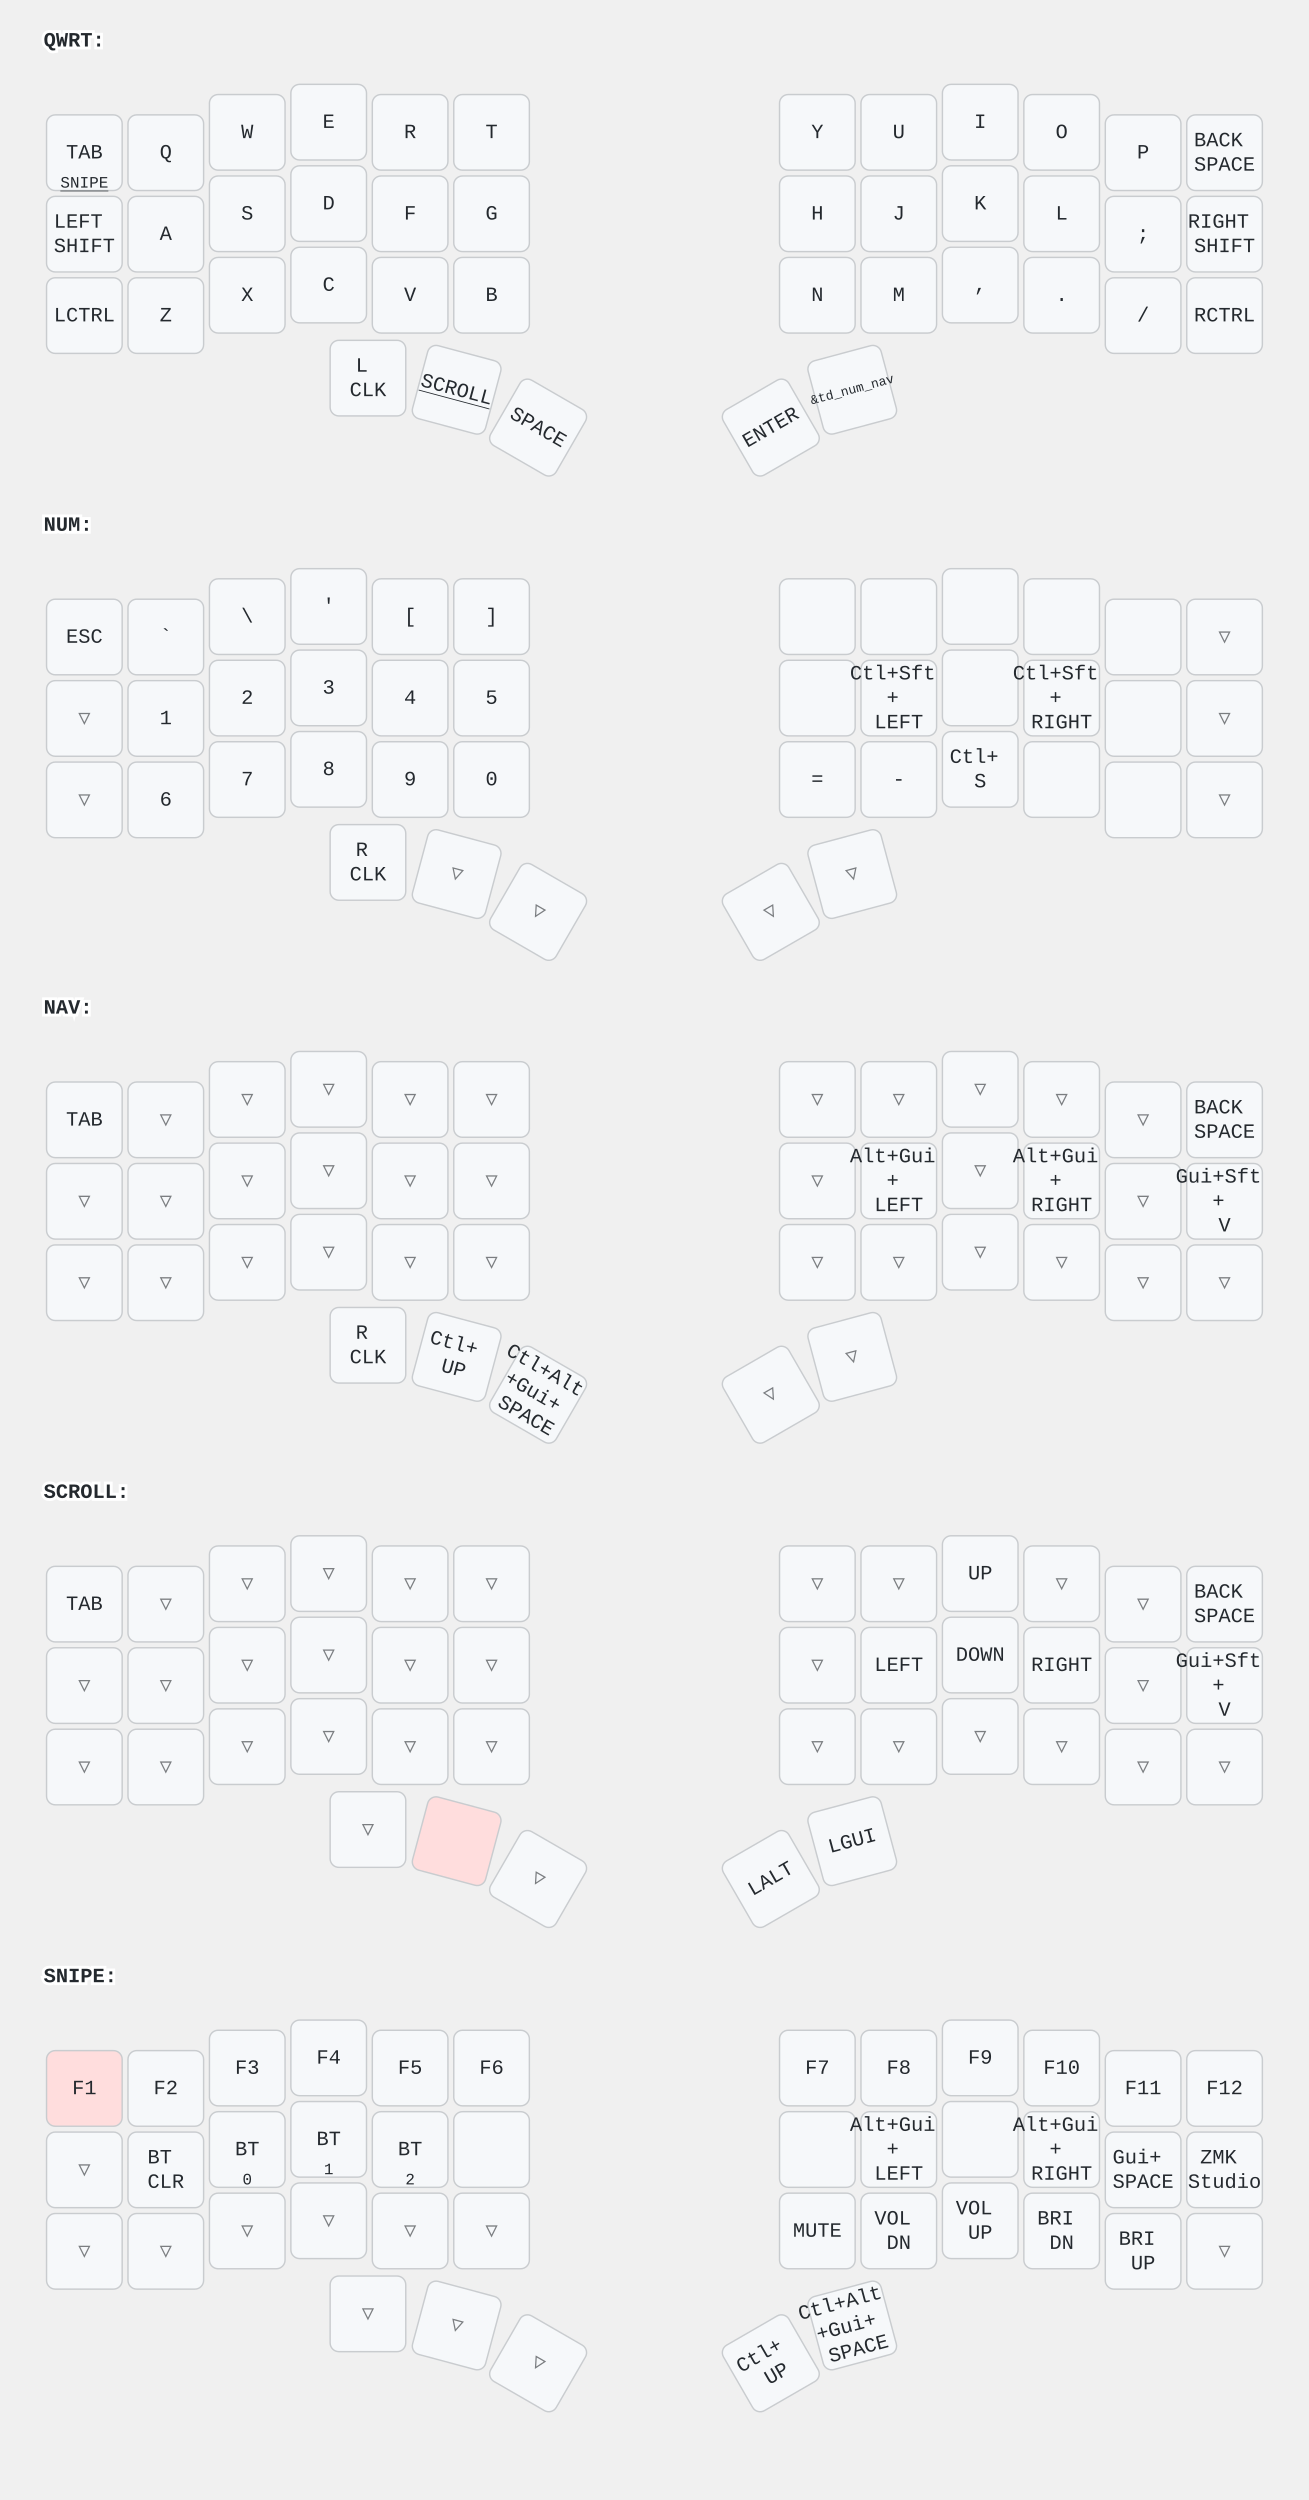
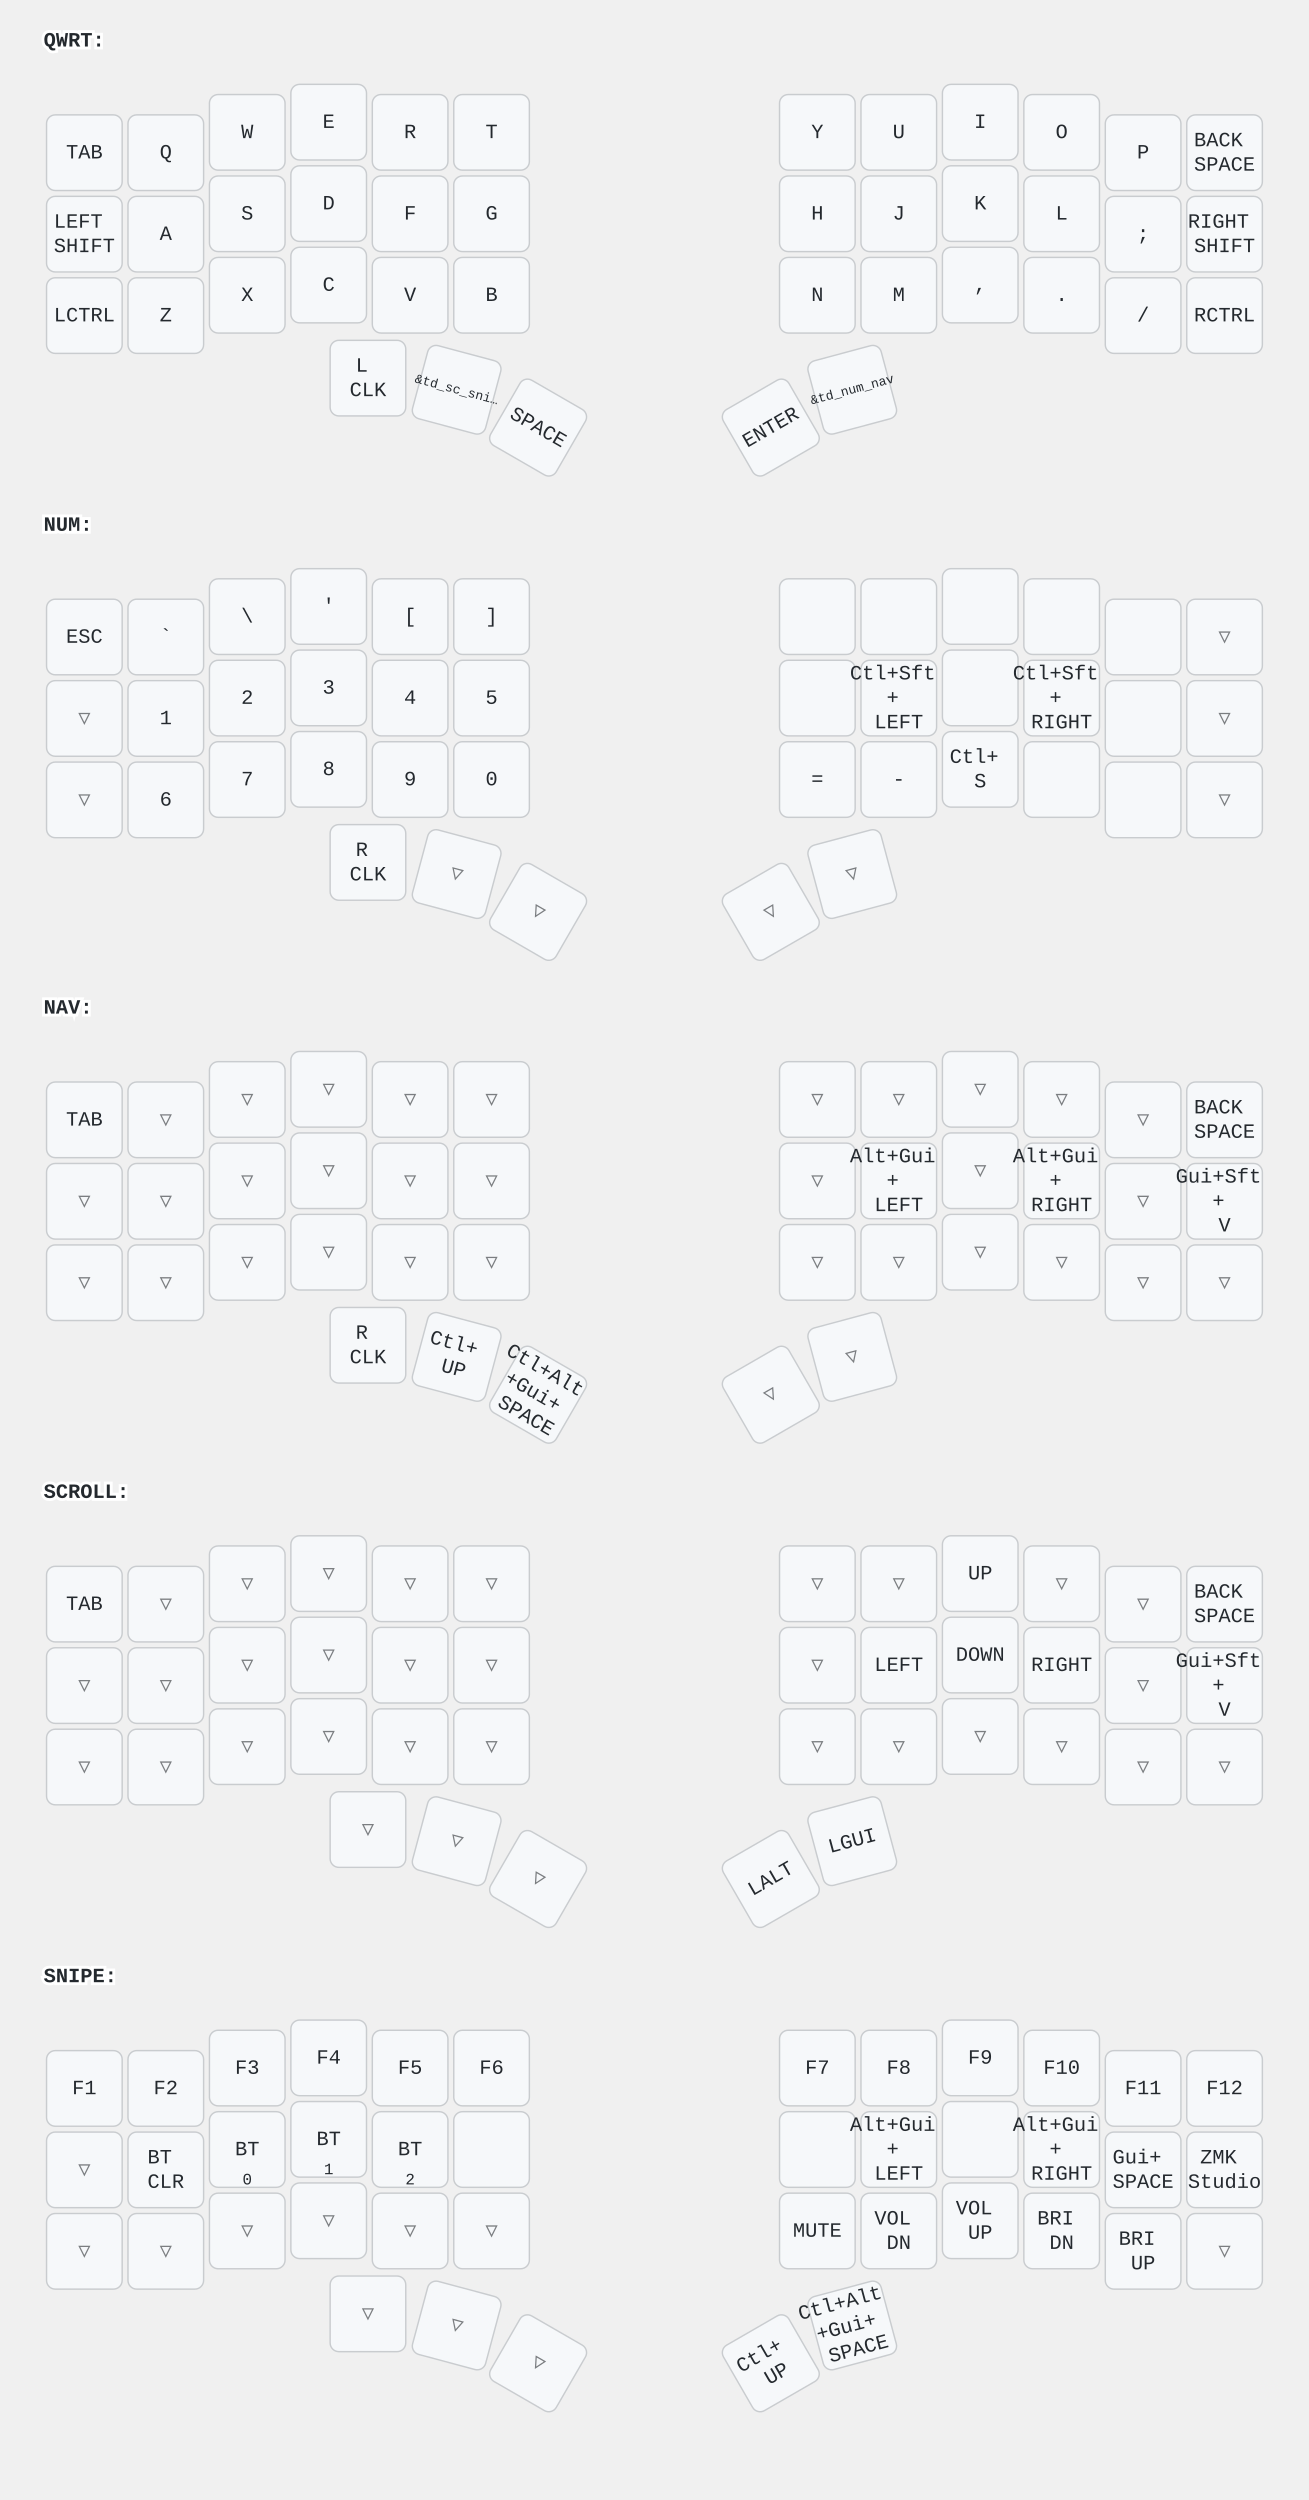
<svg xmlns="http://www.w3.org/2000/svg" width="900" height="1719" viewBox="0 0 900 1719" class="keymap">
  <style>/* inherit to force styles through use tags */
svg path {
    fill: inherit;
}

/* font and background color specifications */
svg.keymap {
    font-family: SFMono-Regular,Consolas,Liberation Mono,Menlo,monospace;
    font-size: 14px;
    font-kerning: normal;
    text-rendering: optimizeLegibility;
    fill: #24292e;
}

/* default key styling */
rect.key {
    fill: #f6f8fa;
}

rect.key, rect.combo {
    stroke: #c9cccf;
    stroke-width: 1;
}

/* default key side styling, only used is draw_key_sides is set */
rect.side {
    filter: brightness(90%);
}

/* color accent for combo boxes */
rect.combo, rect.combo-separate {
    fill: #cdf;
}

/* color accent for held keys */
rect.held, rect.combo.held {
    fill: #fdd;
}

/* color accent for ghost (optional) keys */
rect.ghost, rect.combo.ghost {
    stroke-dasharray: 4, 4;
    stroke-width: 2;
}

text {
    text-anchor: middle;
    dominant-baseline: middle;
}

/* styling for layer labels */
text.label {
    font-weight: bold;
    text-anchor: start;
    stroke: white;
    stroke-width: 4;
    paint-order: stroke;
}

/* styling for optional footer */
text.footer {
    text-anchor: end;
    dominant-baseline: auto;
    stroke: white;
    stroke-width: 4;
    paint-order: stroke;
}

/* styling for combo tap, and key non-tap label text */
text.combo, text.hold, text.shifted, text.left, text.right, text.tl, text.tr, text.bl, text.br {
    font-size: 11px;
}

text.hold, text.bl, text.br {
    text-anchor: middle;
    dominant-baseline: auto;
}

text.shifted, text.tl, text.tr {
    text-anchor: middle;
    dominant-baseline: hanging;
}

text.left, text.tl, text.bl {
    text-anchor: start;
}

text.right, text.tr, text.br {
    text-anchor: end;
}

text.layer-activator {
    text-decoration: underline;
}

/* styling for hold/shifted label text in combo box */
text.combo.hold, text.combo.shifted, text.combo.left, text.combo.right {
    font-size: 8px;
}

/* lighter symbol for transparent keys */
text.trans {
    fill: #7b7e81;
}

/* styling for combo dendrons */
path.combo {
    stroke-width: 1;
    stroke: gray;
    fill: none;
}

/* Start Tabler Icons Cleanup */
/* cannot use height/width with glyphs */
.icon-tabler &gt; path {
    fill: inherit;
    stroke: inherit;
    stroke-width: 2;
}
/* hide tabler's default box */
.icon-tabler &gt; path[stroke="none"][fill="none"] {
    visibility: hidden;
}
/* End Tabler Icons Cleanup */

@media (prefers-color-scheme: dark) {
svg.keymap { fill: #d1d6db; }
rect.key { fill: #3f4750; }
rect.key, rect.combo { stroke: #60666c; }
rect.combo, rect.combo-separate { fill: #1f3d7a; }
rect.held, rect.combo.held { fill: #854747; }
text.label, text.footer { stroke: black; }
text.trans { fill: #7e8184; }
path.combo { stroke: #7f7f7f; }

}</style>
  <g transform="translate(30, 0)" class="layer-QWRT">
    <text x="0" y="28" class="label" id="QWRT">QWRT:</text>
    <g transform="translate(0, 56)">
      <g transform="translate(28, 49)" class="key keypos-0">
        <rect rx="6" ry="6" x="-26" y="-26" width="52" height="52" class="key" />
        <text x="0" y="0" class="key tap">TAB</text>
-         <a href="#SNIPE">
-           <text x="0" y="24" class="key hold layer-activator">SNIPE</text>
-         </a>
      </g>
      <g transform="translate(84, 49)" class="key keypos-1">
        <rect rx="6" ry="6" x="-26" y="-26" width="52" height="52" class="key" />
        <text x="0" y="0" class="key tap">Q</text>
      </g>
      <g transform="translate(140, 35)" class="key keypos-2">
        <rect rx="6" ry="6" x="-26" y="-26" width="52" height="52" class="key" />
        <text x="0" y="0" class="key tap">W</text>
      </g>
      <g transform="translate(196, 28)" class="key keypos-3">
        <rect rx="6" ry="6" x="-26" y="-26" width="52" height="52" class="key" />
        <text x="0" y="0" class="key tap">E</text>
      </g>
      <g transform="translate(252, 35)" class="key keypos-4">
        <rect rx="6" ry="6" x="-26" y="-26" width="52" height="52" class="key" />
        <text x="0" y="0" class="key tap">R</text>
      </g>
      <g transform="translate(308, 35)" class="key keypos-5">
        <rect rx="6" ry="6" x="-26" y="-26" width="52" height="52" class="key" />
        <text x="0" y="0" class="key tap">T</text>
      </g>
      <g transform="translate(532, 35)" class="key keypos-6">
        <rect rx="6" ry="6" x="-26" y="-26" width="52" height="52" class="key" />
        <text x="0" y="0" class="key tap">Y</text>
      </g>
      <g transform="translate(588, 35)" class="key keypos-7">
        <rect rx="6" ry="6" x="-26" y="-26" width="52" height="52" class="key" />
        <text x="0" y="0" class="key tap">U</text>
      </g>
      <g transform="translate(644, 28)" class="key keypos-8">
        <rect rx="6" ry="6" x="-26" y="-26" width="52" height="52" class="key" />
        <text x="0" y="0" class="key tap">I</text>
      </g>
      <g transform="translate(700, 35)" class="key keypos-9">
        <rect rx="6" ry="6" x="-26" y="-26" width="52" height="52" class="key" />
        <text x="0" y="0" class="key tap">O</text>
      </g>
      <g transform="translate(756, 49)" class="key keypos-10">
        <rect rx="6" ry="6" x="-26" y="-26" width="52" height="52" class="key" />
        <text x="0" y="0" class="key tap">P</text>
      </g>
      <g transform="translate(812, 49)" class="key keypos-11">
        <rect rx="6" ry="6" x="-26" y="-26" width="52" height="52" class="key" />
        <text x="0" y="0" class="key tap">
          <tspan x="0" dy="-0.6em">BACK</tspan>
          <tspan x="0" dy="1.2em">SPACE</tspan>
        </text>
      </g>
      <g transform="translate(28, 105)" class="key keypos-12">
        <rect rx="6" ry="6" x="-26" y="-26" width="52" height="52" class="key" />
        <text x="0" y="0" class="key tap">
          <tspan x="0" dy="-0.6em">LEFT</tspan>
          <tspan x="0" dy="1.2em">SHIFT</tspan>
        </text>
      </g>
      <g transform="translate(84, 105)" class="key keypos-13">
        <rect rx="6" ry="6" x="-26" y="-26" width="52" height="52" class="key" />
        <text x="0" y="0" class="key tap">A</text>
      </g>
      <g transform="translate(140, 91)" class="key keypos-14">
        <rect rx="6" ry="6" x="-26" y="-26" width="52" height="52" class="key" />
        <text x="0" y="0" class="key tap">S</text>
      </g>
      <g transform="translate(196, 84)" class="key keypos-15">
        <rect rx="6" ry="6" x="-26" y="-26" width="52" height="52" class="key" />
        <text x="0" y="0" class="key tap">D</text>
      </g>
      <g transform="translate(252, 91)" class="key keypos-16">
        <rect rx="6" ry="6" x="-26" y="-26" width="52" height="52" class="key" />
        <text x="0" y="0" class="key tap">F</text>
      </g>
      <g transform="translate(308, 91)" class="key keypos-17">
        <rect rx="6" ry="6" x="-26" y="-26" width="52" height="52" class="key" />
        <text x="0" y="0" class="key tap">G</text>
      </g>
      <g transform="translate(532, 91)" class="key keypos-18">
        <rect rx="6" ry="6" x="-26" y="-26" width="52" height="52" class="key" />
        <text x="0" y="0" class="key tap">H</text>
      </g>
      <g transform="translate(588, 91)" class="key keypos-19">
        <rect rx="6" ry="6" x="-26" y="-26" width="52" height="52" class="key" />
        <text x="0" y="0" class="key tap">J</text>
      </g>
      <g transform="translate(644, 84)" class="key keypos-20">
        <rect rx="6" ry="6" x="-26" y="-26" width="52" height="52" class="key" />
        <text x="0" y="0" class="key tap">K</text>
      </g>
      <g transform="translate(700, 91)" class="key keypos-21">
        <rect rx="6" ry="6" x="-26" y="-26" width="52" height="52" class="key" />
        <text x="0" y="0" class="key tap">L</text>
      </g>
      <g transform="translate(756, 105)" class="key keypos-22">
        <rect rx="6" ry="6" x="-26" y="-26" width="52" height="52" class="key" />
        <text x="0" y="0" class="key tap">;</text>
      </g>
      <g transform="translate(812, 105)" class="key keypos-23">
        <rect rx="6" ry="6" x="-26" y="-26" width="52" height="52" class="key" />
        <text x="0" y="0" class="key tap">
          <tspan x="0" dy="-0.6em">RIGHT</tspan>
          <tspan x="0" dy="1.2em">SHIFT</tspan>
        </text>
      </g>
      <g transform="translate(28, 161)" class="key keypos-24">
        <rect rx="6" ry="6" x="-26" y="-26" width="52" height="52" class="key" />
        <text x="0" y="0" class="key tap">LCTRL</text>
      </g>
      <g transform="translate(84, 161)" class="key keypos-25">
        <rect rx="6" ry="6" x="-26" y="-26" width="52" height="52" class="key" />
        <text x="0" y="0" class="key tap">Z</text>
      </g>
      <g transform="translate(140, 147)" class="key keypos-26">
        <rect rx="6" ry="6" x="-26" y="-26" width="52" height="52" class="key" />
        <text x="0" y="0" class="key tap">X</text>
      </g>
      <g transform="translate(196, 140)" class="key keypos-27">
        <rect rx="6" ry="6" x="-26" y="-26" width="52" height="52" class="key" />
        <text x="0" y="0" class="key tap">C</text>
      </g>
      <g transform="translate(252, 147)" class="key keypos-28">
        <rect rx="6" ry="6" x="-26" y="-26" width="52" height="52" class="key" />
        <text x="0" y="0" class="key tap">V</text>
      </g>
      <g transform="translate(308, 147)" class="key keypos-29">
        <rect rx="6" ry="6" x="-26" y="-26" width="52" height="52" class="key" />
        <text x="0" y="0" class="key tap">B</text>
      </g>
      <g transform="translate(532, 147)" class="key keypos-30">
        <rect rx="6" ry="6" x="-26" y="-26" width="52" height="52" class="key" />
        <text x="0" y="0" class="key tap">N</text>
      </g>
      <g transform="translate(588, 147)" class="key keypos-31">
        <rect rx="6" ry="6" x="-26" y="-26" width="52" height="52" class="key" />
        <text x="0" y="0" class="key tap">M</text>
      </g>
      <g transform="translate(644, 140)" class="key keypos-32">
        <rect rx="6" ry="6" x="-26" y="-26" width="52" height="52" class="key" />
        <text x="0" y="0" class="key tap">,</text>
      </g>
      <g transform="translate(700, 147)" class="key keypos-33">
        <rect rx="6" ry="6" x="-26" y="-26" width="52" height="52" class="key" />
        <text x="0" y="0" class="key tap">.</text>
      </g>
      <g transform="translate(756, 161)" class="key keypos-34">
        <rect rx="6" ry="6" x="-26" y="-26" width="52" height="52" class="key" />
        <text x="0" y="0" class="key tap">/</text>
      </g>
      <g transform="translate(812, 161)" class="key keypos-35">
        <rect rx="6" ry="6" x="-26" y="-26" width="52" height="52" class="key" />
        <text x="0" y="0" class="key tap">RCTRL</text>
      </g>
      <g transform="translate(223, 204)" class="key keypos-36">
        <rect rx="6" ry="6" x="-26" y="-26" width="52" height="52" class="key" />
        <text x="0" y="0" class="key tap">
          <tspan x="0" dy="-0.6em">L</tspan>
          <tspan x="0" dy="1.2em">CLK</tspan>
        </text>
      </g>
      <g transform="translate(284, 212) rotate(15.0)" class="key keypos-37">
        <rect rx="6" ry="6" x="-26" y="-26" width="52" height="52" class="key" />
-         <a href="#SCROLL">
-           <text x="0" y="0" class="key tap layer-activator">SCROLL</text>
-         </a>
+         <text x="0" y="0" class="key tap">
+           <tspan style="font-size: 64%">&amp;td_sc_sni…</tspan>
+         </text>
      </g>
      <g transform="translate(340, 238) rotate(30.0)" class="key keypos-38">
        <rect rx="6" ry="6" x="-26" y="-26" width="52" height="52" class="key" />
        <text x="0" y="0" class="key tap">SPACE</text>
      </g>
      <g transform="translate(500, 238) rotate(-30.0)" class="key keypos-39">
        <rect rx="6" ry="6" x="-26" y="-26" width="52" height="52" class="key" />
        <text x="0" y="0" class="key tap">ENTER</text>
      </g>
      <g transform="translate(556, 212) rotate(-15.0)" class="key keypos-40">
        <rect rx="6" ry="6" x="-26" y="-26" width="52" height="52" class="key" />
        <text x="0" y="0" class="key tap">
          <tspan style="font-size: 64%">&amp;td_num_nav</tspan>
        </text>
      </g>
    </g>
  </g>
  <g transform="translate(30, 333)" class="layer-NUM">
    <text x="0" y="28" class="label" id="NUM">NUM:</text>
    <g transform="translate(0, 56)">
      <g transform="translate(28, 49)" class="key keypos-0">
        <rect rx="6" ry="6" x="-26" y="-26" width="52" height="52" class="key" />
        <text x="0" y="0" class="key tap">ESC</text>
      </g>
      <g transform="translate(84, 49)" class="key keypos-1">
        <rect rx="6" ry="6" x="-26" y="-26" width="52" height="52" class="key" />
        <text x="0" y="0" class="key tap">`</text>
      </g>
      <g transform="translate(140, 35)" class="key keypos-2">
        <rect rx="6" ry="6" x="-26" y="-26" width="52" height="52" class="key" />
        <text x="0" y="0" class="key tap">\</text>
      </g>
      <g transform="translate(196, 28)" class="key keypos-3">
        <rect rx="6" ry="6" x="-26" y="-26" width="52" height="52" class="key" />
        <text x="0" y="0" class="key tap">'</text>
      </g>
      <g transform="translate(252, 35)" class="key keypos-4">
        <rect rx="6" ry="6" x="-26" y="-26" width="52" height="52" class="key" />
        <text x="0" y="0" class="key tap">[</text>
      </g>
      <g transform="translate(308, 35)" class="key keypos-5">
        <rect rx="6" ry="6" x="-26" y="-26" width="52" height="52" class="key" />
        <text x="0" y="0" class="key tap">]</text>
      </g>
      <g transform="translate(532, 35)" class="key keypos-6">
        <rect rx="6" ry="6" x="-26" y="-26" width="52" height="52" class="key" />
      </g>
      <g transform="translate(588, 35)" class="key keypos-7">
        <rect rx="6" ry="6" x="-26" y="-26" width="52" height="52" class="key" />
      </g>
      <g transform="translate(644, 28)" class="key keypos-8">
        <rect rx="6" ry="6" x="-26" y="-26" width="52" height="52" class="key" />
      </g>
      <g transform="translate(700, 35)" class="key keypos-9">
        <rect rx="6" ry="6" x="-26" y="-26" width="52" height="52" class="key" />
      </g>
      <g transform="translate(756, 49)" class="key keypos-10">
        <rect rx="6" ry="6" x="-26" y="-26" width="52" height="52" class="key" />
      </g>
      <g transform="translate(812, 49)" class="key trans keypos-11">
        <rect rx="6" ry="6" x="-26" y="-26" width="52" height="52" class="key trans" />
        <text x="0" y="0" class="key trans tap">▽</text>
      </g>
      <g transform="translate(28, 105)" class="key trans keypos-12">
        <rect rx="6" ry="6" x="-26" y="-26" width="52" height="52" class="key trans" />
        <text x="0" y="0" class="key trans tap">▽</text>
      </g>
      <g transform="translate(84, 105)" class="key keypos-13">
        <rect rx="6" ry="6" x="-26" y="-26" width="52" height="52" class="key" />
        <text x="0" y="0" class="key tap">1</text>
      </g>
      <g transform="translate(140, 91)" class="key keypos-14">
        <rect rx="6" ry="6" x="-26" y="-26" width="52" height="52" class="key" />
        <text x="0" y="0" class="key tap">2</text>
      </g>
      <g transform="translate(196, 84)" class="key keypos-15">
        <rect rx="6" ry="6" x="-26" y="-26" width="52" height="52" class="key" />
        <text x="0" y="0" class="key tap">3</text>
      </g>
      <g transform="translate(252, 91)" class="key keypos-16">
        <rect rx="6" ry="6" x="-26" y="-26" width="52" height="52" class="key" />
        <text x="0" y="0" class="key tap">4</text>
      </g>
      <g transform="translate(308, 91)" class="key keypos-17">
        <rect rx="6" ry="6" x="-26" y="-26" width="52" height="52" class="key" />
        <text x="0" y="0" class="key tap">5</text>
      </g>
      <g transform="translate(532, 91)" class="key keypos-18">
        <rect rx="6" ry="6" x="-26" y="-26" width="52" height="52" class="key" />
      </g>
      <g transform="translate(588, 91)" class="key keypos-19">
        <rect rx="6" ry="6" x="-26" y="-26" width="52" height="52" class="key" />
        <text x="0" y="0" class="key tap">
          <tspan x="0" dy="-1.2em">Ctl+Sft</tspan>
          <tspan x="0" dy="1.2em">+</tspan>
          <tspan x="0" dy="1.2em">LEFT</tspan>
        </text>
      </g>
      <g transform="translate(644, 84)" class="key keypos-20">
        <rect rx="6" ry="6" x="-26" y="-26" width="52" height="52" class="key" />
      </g>
      <g transform="translate(700, 91)" class="key keypos-21">
        <rect rx="6" ry="6" x="-26" y="-26" width="52" height="52" class="key" />
        <text x="0" y="0" class="key tap">
          <tspan x="0" dy="-1.2em">Ctl+Sft</tspan>
          <tspan x="0" dy="1.2em">+</tspan>
          <tspan x="0" dy="1.2em">RIGHT</tspan>
        </text>
      </g>
      <g transform="translate(756, 105)" class="key keypos-22">
        <rect rx="6" ry="6" x="-26" y="-26" width="52" height="52" class="key" />
      </g>
      <g transform="translate(812, 105)" class="key trans keypos-23">
        <rect rx="6" ry="6" x="-26" y="-26" width="52" height="52" class="key trans" />
        <text x="0" y="0" class="key trans tap">▽</text>
      </g>
      <g transform="translate(28, 161)" class="key trans keypos-24">
        <rect rx="6" ry="6" x="-26" y="-26" width="52" height="52" class="key trans" />
        <text x="0" y="0" class="key trans tap">▽</text>
      </g>
      <g transform="translate(84, 161)" class="key keypos-25">
        <rect rx="6" ry="6" x="-26" y="-26" width="52" height="52" class="key" />
        <text x="0" y="0" class="key tap">6</text>
      </g>
      <g transform="translate(140, 147)" class="key keypos-26">
        <rect rx="6" ry="6" x="-26" y="-26" width="52" height="52" class="key" />
        <text x="0" y="0" class="key tap">7</text>
      </g>
      <g transform="translate(196, 140)" class="key keypos-27">
        <rect rx="6" ry="6" x="-26" y="-26" width="52" height="52" class="key" />
        <text x="0" y="0" class="key tap">8</text>
      </g>
      <g transform="translate(252, 147)" class="key keypos-28">
        <rect rx="6" ry="6" x="-26" y="-26" width="52" height="52" class="key" />
        <text x="0" y="0" class="key tap">9</text>
      </g>
      <g transform="translate(308, 147)" class="key keypos-29">
        <rect rx="6" ry="6" x="-26" y="-26" width="52" height="52" class="key" />
        <text x="0" y="0" class="key tap">0</text>
      </g>
      <g transform="translate(532, 147)" class="key keypos-30">
        <rect rx="6" ry="6" x="-26" y="-26" width="52" height="52" class="key" />
        <text x="0" y="0" class="key tap">=</text>
      </g>
      <g transform="translate(588, 147)" class="key keypos-31">
        <rect rx="6" ry="6" x="-26" y="-26" width="52" height="52" class="key" />
        <text x="0" y="0" class="key tap">-</text>
      </g>
      <g transform="translate(644, 140)" class="key keypos-32">
        <rect rx="6" ry="6" x="-26" y="-26" width="52" height="52" class="key" />
        <text x="0" y="0" class="key tap">
          <tspan x="0" dy="-0.6em">Ctl+</tspan>
          <tspan x="0" dy="1.2em">S</tspan>
        </text>
      </g>
      <g transform="translate(700, 147)" class="key keypos-33">
        <rect rx="6" ry="6" x="-26" y="-26" width="52" height="52" class="key" />
      </g>
      <g transform="translate(756, 161)" class="key keypos-34">
        <rect rx="6" ry="6" x="-26" y="-26" width="52" height="52" class="key" />
      </g>
      <g transform="translate(812, 161)" class="key trans keypos-35">
        <rect rx="6" ry="6" x="-26" y="-26" width="52" height="52" class="key trans" />
        <text x="0" y="0" class="key trans tap">▽</text>
      </g>
      <g transform="translate(223, 204)" class="key keypos-36">
        <rect rx="6" ry="6" x="-26" y="-26" width="52" height="52" class="key" />
        <text x="0" y="0" class="key tap">
          <tspan x="0" dy="-0.6em">R</tspan>
          <tspan x="0" dy="1.2em">CLK</tspan>
        </text>
      </g>
      <g transform="translate(284, 212) rotate(15.0)" class="key trans keypos-37">
        <rect rx="6" ry="6" x="-26" y="-26" width="52" height="52" class="key trans" />
        <text x="0" y="0" class="key trans tap">▽</text>
      </g>
      <g transform="translate(340, 238) rotate(30.0)" class="key trans keypos-38">
        <rect rx="6" ry="6" x="-26" y="-26" width="52" height="52" class="key trans" />
        <text x="0" y="0" class="key trans tap">▽</text>
      </g>
      <g transform="translate(500, 238) rotate(-30.0)" class="key trans keypos-39">
        <rect rx="6" ry="6" x="-26" y="-26" width="52" height="52" class="key trans" />
        <text x="0" y="0" class="key trans tap">▽</text>
      </g>
      <g transform="translate(556, 212) rotate(-15.0)" class="key trans keypos-40">
        <rect rx="6" ry="6" x="-26" y="-26" width="52" height="52" class="key trans" />
        <text x="0" y="0" class="key trans tap">▽</text>
      </g>
    </g>
  </g>
  <g transform="translate(30, 665)" class="layer-NAV">
    <text x="0" y="28" class="label" id="NAV">NAV:</text>
    <g transform="translate(0, 56)">
      <g transform="translate(28, 49)" class="key keypos-0">
        <rect rx="6" ry="6" x="-26" y="-26" width="52" height="52" class="key" />
        <text x="0" y="0" class="key tap">TAB</text>
      </g>
      <g transform="translate(84, 49)" class="key trans keypos-1">
        <rect rx="6" ry="6" x="-26" y="-26" width="52" height="52" class="key trans" />
        <text x="0" y="0" class="key trans tap">▽</text>
      </g>
      <g transform="translate(140, 35)" class="key trans keypos-2">
        <rect rx="6" ry="6" x="-26" y="-26" width="52" height="52" class="key trans" />
        <text x="0" y="0" class="key trans tap">▽</text>
      </g>
      <g transform="translate(196, 28)" class="key trans keypos-3">
        <rect rx="6" ry="6" x="-26" y="-26" width="52" height="52" class="key trans" />
        <text x="0" y="0" class="key trans tap">▽</text>
      </g>
      <g transform="translate(252, 35)" class="key trans keypos-4">
        <rect rx="6" ry="6" x="-26" y="-26" width="52" height="52" class="key trans" />
        <text x="0" y="0" class="key trans tap">▽</text>
      </g>
      <g transform="translate(308, 35)" class="key trans keypos-5">
        <rect rx="6" ry="6" x="-26" y="-26" width="52" height="52" class="key trans" />
        <text x="0" y="0" class="key trans tap">▽</text>
      </g>
      <g transform="translate(532, 35)" class="key trans keypos-6">
        <rect rx="6" ry="6" x="-26" y="-26" width="52" height="52" class="key trans" />
        <text x="0" y="0" class="key trans tap">▽</text>
      </g>
      <g transform="translate(588, 35)" class="key trans keypos-7">
        <rect rx="6" ry="6" x="-26" y="-26" width="52" height="52" class="key trans" />
        <text x="0" y="0" class="key trans tap">▽</text>
      </g>
      <g transform="translate(644, 28)" class="key trans keypos-8">
        <rect rx="6" ry="6" x="-26" y="-26" width="52" height="52" class="key trans" />
        <text x="0" y="0" class="key trans tap">▽</text>
      </g>
      <g transform="translate(700, 35)" class="key trans keypos-9">
        <rect rx="6" ry="6" x="-26" y="-26" width="52" height="52" class="key trans" />
        <text x="0" y="0" class="key trans tap">▽</text>
      </g>
      <g transform="translate(756, 49)" class="key trans keypos-10">
        <rect rx="6" ry="6" x="-26" y="-26" width="52" height="52" class="key trans" />
        <text x="0" y="0" class="key trans tap">▽</text>
      </g>
      <g transform="translate(812, 49)" class="key keypos-11">
        <rect rx="6" ry="6" x="-26" y="-26" width="52" height="52" class="key" />
        <text x="0" y="0" class="key tap">
          <tspan x="0" dy="-0.6em">BACK</tspan>
          <tspan x="0" dy="1.2em">SPACE</tspan>
        </text>
      </g>
      <g transform="translate(28, 105)" class="key trans keypos-12">
        <rect rx="6" ry="6" x="-26" y="-26" width="52" height="52" class="key trans" />
        <text x="0" y="0" class="key trans tap">▽</text>
      </g>
      <g transform="translate(84, 105)" class="key trans keypos-13">
        <rect rx="6" ry="6" x="-26" y="-26" width="52" height="52" class="key trans" />
        <text x="0" y="0" class="key trans tap">▽</text>
      </g>
      <g transform="translate(140, 91)" class="key trans keypos-14">
        <rect rx="6" ry="6" x="-26" y="-26" width="52" height="52" class="key trans" />
        <text x="0" y="0" class="key trans tap">▽</text>
      </g>
      <g transform="translate(196, 84)" class="key trans keypos-15">
        <rect rx="6" ry="6" x="-26" y="-26" width="52" height="52" class="key trans" />
        <text x="0" y="0" class="key trans tap">▽</text>
      </g>
      <g transform="translate(252, 91)" class="key trans keypos-16">
        <rect rx="6" ry="6" x="-26" y="-26" width="52" height="52" class="key trans" />
        <text x="0" y="0" class="key trans tap">▽</text>
      </g>
      <g transform="translate(308, 91)" class="key trans keypos-17">
        <rect rx="6" ry="6" x="-26" y="-26" width="52" height="52" class="key trans" />
        <text x="0" y="0" class="key trans tap">▽</text>
      </g>
      <g transform="translate(532, 91)" class="key trans keypos-18">
        <rect rx="6" ry="6" x="-26" y="-26" width="52" height="52" class="key trans" />
        <text x="0" y="0" class="key trans tap">▽</text>
      </g>
      <g transform="translate(588, 91)" class="key keypos-19">
        <rect rx="6" ry="6" x="-26" y="-26" width="52" height="52" class="key" />
        <text x="0" y="0" class="key tap">
          <tspan x="0" dy="-1.2em">Alt+Gui</tspan>
          <tspan x="0" dy="1.2em">+</tspan>
          <tspan x="0" dy="1.2em">LEFT</tspan>
        </text>
      </g>
      <g transform="translate(644, 84)" class="key trans keypos-20">
        <rect rx="6" ry="6" x="-26" y="-26" width="52" height="52" class="key trans" />
        <text x="0" y="0" class="key trans tap">▽</text>
      </g>
      <g transform="translate(700, 91)" class="key keypos-21">
        <rect rx="6" ry="6" x="-26" y="-26" width="52" height="52" class="key" />
        <text x="0" y="0" class="key tap">
          <tspan x="0" dy="-1.2em">Alt+Gui</tspan>
          <tspan x="0" dy="1.2em">+</tspan>
          <tspan x="0" dy="1.2em">RIGHT</tspan>
        </text>
      </g>
      <g transform="translate(756, 105)" class="key trans keypos-22">
        <rect rx="6" ry="6" x="-26" y="-26" width="52" height="52" class="key trans" />
        <text x="0" y="0" class="key trans tap">▽</text>
      </g>
      <g transform="translate(812, 105)" class="key keypos-23">
        <rect rx="6" ry="6" x="-26" y="-26" width="52" height="52" class="key" />
        <text x="0" y="0" class="key tap">
          <tspan x="0" dy="-1.2em">Gui+Sft</tspan>
          <tspan x="0" dy="1.2em">+</tspan>
          <tspan x="0" dy="1.2em">V</tspan>
        </text>
      </g>
      <g transform="translate(28, 161)" class="key trans keypos-24">
        <rect rx="6" ry="6" x="-26" y="-26" width="52" height="52" class="key trans" />
        <text x="0" y="0" class="key trans tap">▽</text>
      </g>
      <g transform="translate(84, 161)" class="key trans keypos-25">
        <rect rx="6" ry="6" x="-26" y="-26" width="52" height="52" class="key trans" />
        <text x="0" y="0" class="key trans tap">▽</text>
      </g>
      <g transform="translate(140, 147)" class="key trans keypos-26">
        <rect rx="6" ry="6" x="-26" y="-26" width="52" height="52" class="key trans" />
        <text x="0" y="0" class="key trans tap">▽</text>
      </g>
      <g transform="translate(196, 140)" class="key trans keypos-27">
        <rect rx="6" ry="6" x="-26" y="-26" width="52" height="52" class="key trans" />
        <text x="0" y="0" class="key trans tap">▽</text>
      </g>
      <g transform="translate(252, 147)" class="key trans keypos-28">
        <rect rx="6" ry="6" x="-26" y="-26" width="52" height="52" class="key trans" />
        <text x="0" y="0" class="key trans tap">▽</text>
      </g>
      <g transform="translate(308, 147)" class="key trans keypos-29">
        <rect rx="6" ry="6" x="-26" y="-26" width="52" height="52" class="key trans" />
        <text x="0" y="0" class="key trans tap">▽</text>
      </g>
      <g transform="translate(532, 147)" class="key trans keypos-30">
        <rect rx="6" ry="6" x="-26" y="-26" width="52" height="52" class="key trans" />
        <text x="0" y="0" class="key trans tap">▽</text>
      </g>
      <g transform="translate(588, 147)" class="key trans keypos-31">
        <rect rx="6" ry="6" x="-26" y="-26" width="52" height="52" class="key trans" />
        <text x="0" y="0" class="key trans tap">▽</text>
      </g>
      <g transform="translate(644, 140)" class="key trans keypos-32">
        <rect rx="6" ry="6" x="-26" y="-26" width="52" height="52" class="key trans" />
        <text x="0" y="0" class="key trans tap">▽</text>
      </g>
      <g transform="translate(700, 147)" class="key trans keypos-33">
        <rect rx="6" ry="6" x="-26" y="-26" width="52" height="52" class="key trans" />
        <text x="0" y="0" class="key trans tap">▽</text>
      </g>
      <g transform="translate(756, 161)" class="key trans keypos-34">
        <rect rx="6" ry="6" x="-26" y="-26" width="52" height="52" class="key trans" />
        <text x="0" y="0" class="key trans tap">▽</text>
      </g>
      <g transform="translate(812, 161)" class="key trans keypos-35">
        <rect rx="6" ry="6" x="-26" y="-26" width="52" height="52" class="key trans" />
        <text x="0" y="0" class="key trans tap">▽</text>
      </g>
      <g transform="translate(223, 204)" class="key keypos-36">
        <rect rx="6" ry="6" x="-26" y="-26" width="52" height="52" class="key" />
        <text x="0" y="0" class="key tap">
          <tspan x="0" dy="-0.6em">R</tspan>
          <tspan x="0" dy="1.2em">CLK</tspan>
        </text>
      </g>
      <g transform="translate(284, 212) rotate(15.0)" class="key keypos-37">
        <rect rx="6" ry="6" x="-26" y="-26" width="52" height="52" class="key" />
        <text x="0" y="0" class="key tap">
          <tspan x="0" dy="-0.6em">Ctl+</tspan>
          <tspan x="0" dy="1.2em">UP</tspan>
        </text>
      </g>
      <g transform="translate(340, 238) rotate(30.0)" class="key keypos-38">
        <rect rx="6" ry="6" x="-26" y="-26" width="52" height="52" class="key" />
        <text x="0" y="0" class="key tap">
          <tspan x="0" dy="-1.2em">Ctl+Alt</tspan>
          <tspan x="0" dy="1.2em">+Gui+</tspan>
          <tspan x="0" dy="1.2em">SPACE</tspan>
        </text>
      </g>
      <g transform="translate(500, 238) rotate(-30.0)" class="key trans keypos-39">
        <rect rx="6" ry="6" x="-26" y="-26" width="52" height="52" class="key trans" />
        <text x="0" y="0" class="key trans tap">▽</text>
      </g>
      <g transform="translate(556, 212) rotate(-15.0)" class="key trans keypos-40">
        <rect rx="6" ry="6" x="-26" y="-26" width="52" height="52" class="key trans" />
        <text x="0" y="0" class="key trans tap">▽</text>
      </g>
    </g>
  </g>
  <g transform="translate(30, 998)" class="layer-SCROLL">
    <text x="0" y="28" class="label" id="SCROLL">SCROLL:</text>
    <g transform="translate(0, 56)">
      <g transform="translate(28, 49)" class="key keypos-0">
        <rect rx="6" ry="6" x="-26" y="-26" width="52" height="52" class="key" />
        <text x="0" y="0" class="key tap">TAB</text>
      </g>
      <g transform="translate(84, 49)" class="key trans keypos-1">
        <rect rx="6" ry="6" x="-26" y="-26" width="52" height="52" class="key trans" />
        <text x="0" y="0" class="key trans tap">▽</text>
      </g>
      <g transform="translate(140, 35)" class="key trans keypos-2">
        <rect rx="6" ry="6" x="-26" y="-26" width="52" height="52" class="key trans" />
        <text x="0" y="0" class="key trans tap">▽</text>
      </g>
      <g transform="translate(196, 28)" class="key trans keypos-3">
        <rect rx="6" ry="6" x="-26" y="-26" width="52" height="52" class="key trans" />
        <text x="0" y="0" class="key trans tap">▽</text>
      </g>
      <g transform="translate(252, 35)" class="key trans keypos-4">
        <rect rx="6" ry="6" x="-26" y="-26" width="52" height="52" class="key trans" />
        <text x="0" y="0" class="key trans tap">▽</text>
      </g>
      <g transform="translate(308, 35)" class="key trans keypos-5">
        <rect rx="6" ry="6" x="-26" y="-26" width="52" height="52" class="key trans" />
        <text x="0" y="0" class="key trans tap">▽</text>
      </g>
      <g transform="translate(532, 35)" class="key trans keypos-6">
        <rect rx="6" ry="6" x="-26" y="-26" width="52" height="52" class="key trans" />
        <text x="0" y="0" class="key trans tap">▽</text>
      </g>
      <g transform="translate(588, 35)" class="key trans keypos-7">
        <rect rx="6" ry="6" x="-26" y="-26" width="52" height="52" class="key trans" />
        <text x="0" y="0" class="key trans tap">▽</text>
      </g>
      <g transform="translate(644, 28)" class="key keypos-8">
        <rect rx="6" ry="6" x="-26" y="-26" width="52" height="52" class="key" />
        <text x="0" y="0" class="key tap">UP</text>
      </g>
      <g transform="translate(700, 35)" class="key trans keypos-9">
        <rect rx="6" ry="6" x="-26" y="-26" width="52" height="52" class="key trans" />
        <text x="0" y="0" class="key trans tap">▽</text>
      </g>
      <g transform="translate(756, 49)" class="key trans keypos-10">
        <rect rx="6" ry="6" x="-26" y="-26" width="52" height="52" class="key trans" />
        <text x="0" y="0" class="key trans tap">▽</text>
      </g>
      <g transform="translate(812, 49)" class="key keypos-11">
        <rect rx="6" ry="6" x="-26" y="-26" width="52" height="52" class="key" />
        <text x="0" y="0" class="key tap">
          <tspan x="0" dy="-0.6em">BACK</tspan>
          <tspan x="0" dy="1.2em">SPACE</tspan>
        </text>
      </g>
      <g transform="translate(28, 105)" class="key trans keypos-12">
        <rect rx="6" ry="6" x="-26" y="-26" width="52" height="52" class="key trans" />
        <text x="0" y="0" class="key trans tap">▽</text>
      </g>
      <g transform="translate(84, 105)" class="key trans keypos-13">
        <rect rx="6" ry="6" x="-26" y="-26" width="52" height="52" class="key trans" />
        <text x="0" y="0" class="key trans tap">▽</text>
      </g>
      <g transform="translate(140, 91)" class="key trans keypos-14">
        <rect rx="6" ry="6" x="-26" y="-26" width="52" height="52" class="key trans" />
        <text x="0" y="0" class="key trans tap">▽</text>
      </g>
      <g transform="translate(196, 84)" class="key trans keypos-15">
        <rect rx="6" ry="6" x="-26" y="-26" width="52" height="52" class="key trans" />
        <text x="0" y="0" class="key trans tap">▽</text>
      </g>
      <g transform="translate(252, 91)" class="key trans keypos-16">
        <rect rx="6" ry="6" x="-26" y="-26" width="52" height="52" class="key trans" />
        <text x="0" y="0" class="key trans tap">▽</text>
      </g>
      <g transform="translate(308, 91)" class="key trans keypos-17">
        <rect rx="6" ry="6" x="-26" y="-26" width="52" height="52" class="key trans" />
        <text x="0" y="0" class="key trans tap">▽</text>
      </g>
      <g transform="translate(532, 91)" class="key trans keypos-18">
        <rect rx="6" ry="6" x="-26" y="-26" width="52" height="52" class="key trans" />
        <text x="0" y="0" class="key trans tap">▽</text>
      </g>
      <g transform="translate(588, 91)" class="key keypos-19">
        <rect rx="6" ry="6" x="-26" y="-26" width="52" height="52" class="key" />
        <text x="0" y="0" class="key tap">LEFT</text>
      </g>
      <g transform="translate(644, 84)" class="key keypos-20">
        <rect rx="6" ry="6" x="-26" y="-26" width="52" height="52" class="key" />
        <text x="0" y="0" class="key tap">DOWN</text>
      </g>
      <g transform="translate(700, 91)" class="key keypos-21">
        <rect rx="6" ry="6" x="-26" y="-26" width="52" height="52" class="key" />
        <text x="0" y="0" class="key tap">RIGHT</text>
      </g>
      <g transform="translate(756, 105)" class="key trans keypos-22">
        <rect rx="6" ry="6" x="-26" y="-26" width="52" height="52" class="key trans" />
        <text x="0" y="0" class="key trans tap">▽</text>
      </g>
      <g transform="translate(812, 105)" class="key keypos-23">
        <rect rx="6" ry="6" x="-26" y="-26" width="52" height="52" class="key" />
        <text x="0" y="0" class="key tap">
          <tspan x="0" dy="-1.2em">Gui+Sft</tspan>
          <tspan x="0" dy="1.2em">+</tspan>
          <tspan x="0" dy="1.2em">V</tspan>
        </text>
      </g>
      <g transform="translate(28, 161)" class="key trans keypos-24">
        <rect rx="6" ry="6" x="-26" y="-26" width="52" height="52" class="key trans" />
        <text x="0" y="0" class="key trans tap">▽</text>
      </g>
      <g transform="translate(84, 161)" class="key trans keypos-25">
        <rect rx="6" ry="6" x="-26" y="-26" width="52" height="52" class="key trans" />
        <text x="0" y="0" class="key trans tap">▽</text>
      </g>
      <g transform="translate(140, 147)" class="key trans keypos-26">
        <rect rx="6" ry="6" x="-26" y="-26" width="52" height="52" class="key trans" />
        <text x="0" y="0" class="key trans tap">▽</text>
      </g>
      <g transform="translate(196, 140)" class="key trans keypos-27">
        <rect rx="6" ry="6" x="-26" y="-26" width="52" height="52" class="key trans" />
        <text x="0" y="0" class="key trans tap">▽</text>
      </g>
      <g transform="translate(252, 147)" class="key trans keypos-28">
        <rect rx="6" ry="6" x="-26" y="-26" width="52" height="52" class="key trans" />
        <text x="0" y="0" class="key trans tap">▽</text>
      </g>
      <g transform="translate(308, 147)" class="key trans keypos-29">
        <rect rx="6" ry="6" x="-26" y="-26" width="52" height="52" class="key trans" />
        <text x="0" y="0" class="key trans tap">▽</text>
      </g>
      <g transform="translate(532, 147)" class="key trans keypos-30">
        <rect rx="6" ry="6" x="-26" y="-26" width="52" height="52" class="key trans" />
        <text x="0" y="0" class="key trans tap">▽</text>
      </g>
      <g transform="translate(588, 147)" class="key trans keypos-31">
        <rect rx="6" ry="6" x="-26" y="-26" width="52" height="52" class="key trans" />
        <text x="0" y="0" class="key trans tap">▽</text>
      </g>
      <g transform="translate(644, 140)" class="key trans keypos-32">
        <rect rx="6" ry="6" x="-26" y="-26" width="52" height="52" class="key trans" />
        <text x="0" y="0" class="key trans tap">▽</text>
      </g>
      <g transform="translate(700, 147)" class="key trans keypos-33">
        <rect rx="6" ry="6" x="-26" y="-26" width="52" height="52" class="key trans" />
        <text x="0" y="0" class="key trans tap">▽</text>
      </g>
      <g transform="translate(756, 161)" class="key trans keypos-34">
        <rect rx="6" ry="6" x="-26" y="-26" width="52" height="52" class="key trans" />
        <text x="0" y="0" class="key trans tap">▽</text>
      </g>
      <g transform="translate(812, 161)" class="key trans keypos-35">
        <rect rx="6" ry="6" x="-26" y="-26" width="52" height="52" class="key trans" />
        <text x="0" y="0" class="key trans tap">▽</text>
      </g>
      <g transform="translate(223, 204)" class="key trans keypos-36">
        <rect rx="6" ry="6" x="-26" y="-26" width="52" height="52" class="key trans" />
        <text x="0" y="0" class="key trans tap">▽</text>
      </g>
-       <g transform="translate(284, 212) rotate(15.0)" class="key held keypos-37">
-         <rect rx="6" ry="6" x="-26" y="-26" width="52" height="52" class="key held" />
+       <g transform="translate(284, 212) rotate(15.0)" class="key trans keypos-37">
+         <rect rx="6" ry="6" x="-26" y="-26" width="52" height="52" class="key trans" />
+         <text x="0" y="0" class="key trans tap">▽</text>
      </g>
      <g transform="translate(340, 238) rotate(30.0)" class="key trans keypos-38">
        <rect rx="6" ry="6" x="-26" y="-26" width="52" height="52" class="key trans" />
        <text x="0" y="0" class="key trans tap">▽</text>
      </g>
      <g transform="translate(500, 238) rotate(-30.0)" class="key keypos-39">
        <rect rx="6" ry="6" x="-26" y="-26" width="52" height="52" class="key" />
        <text x="0" y="0" class="key tap">LALT</text>
      </g>
      <g transform="translate(556, 212) rotate(-15.0)" class="key keypos-40">
        <rect rx="6" ry="6" x="-26" y="-26" width="52" height="52" class="key" />
        <text x="0" y="0" class="key tap">LGUI</text>
      </g>
    </g>
  </g>
  <g transform="translate(30, 1331)" class="layer-SNIPE">
    <text x="0" y="28" class="label" id="SNIPE">SNIPE:</text>
    <g transform="translate(0, 56)">
-       <g transform="translate(28, 49)" class="key held keypos-0">
-         <rect rx="6" ry="6" x="-26" y="-26" width="52" height="52" class="key held" />
-         <text x="0" y="0" class="key held tap">F1</text>
+       <g transform="translate(28, 49)" class="key keypos-0">
+         <rect rx="6" ry="6" x="-26" y="-26" width="52" height="52" class="key" />
+         <text x="0" y="0" class="key tap">F1</text>
      </g>
      <g transform="translate(84, 49)" class="key keypos-1">
        <rect rx="6" ry="6" x="-26" y="-26" width="52" height="52" class="key" />
        <text x="0" y="0" class="key tap">F2</text>
      </g>
      <g transform="translate(140, 35)" class="key keypos-2">
        <rect rx="6" ry="6" x="-26" y="-26" width="52" height="52" class="key" />
        <text x="0" y="0" class="key tap">F3</text>
      </g>
      <g transform="translate(196, 28)" class="key keypos-3">
        <rect rx="6" ry="6" x="-26" y="-26" width="52" height="52" class="key" />
        <text x="0" y="0" class="key tap">F4</text>
      </g>
      <g transform="translate(252, 35)" class="key keypos-4">
        <rect rx="6" ry="6" x="-26" y="-26" width="52" height="52" class="key" />
        <text x="0" y="0" class="key tap">F5</text>
      </g>
      <g transform="translate(308, 35)" class="key keypos-5">
        <rect rx="6" ry="6" x="-26" y="-26" width="52" height="52" class="key" />
        <text x="0" y="0" class="key tap">F6</text>
      </g>
      <g transform="translate(532, 35)" class="key keypos-6">
        <rect rx="6" ry="6" x="-26" y="-26" width="52" height="52" class="key" />
        <text x="0" y="0" class="key tap">F7</text>
      </g>
      <g transform="translate(588, 35)" class="key keypos-7">
        <rect rx="6" ry="6" x="-26" y="-26" width="52" height="52" class="key" />
        <text x="0" y="0" class="key tap">F8</text>
      </g>
      <g transform="translate(644, 28)" class="key keypos-8">
        <rect rx="6" ry="6" x="-26" y="-26" width="52" height="52" class="key" />
        <text x="0" y="0" class="key tap">F9</text>
      </g>
      <g transform="translate(700, 35)" class="key keypos-9">
        <rect rx="6" ry="6" x="-26" y="-26" width="52" height="52" class="key" />
        <text x="0" y="0" class="key tap">F10</text>
      </g>
      <g transform="translate(756, 49)" class="key keypos-10">
        <rect rx="6" ry="6" x="-26" y="-26" width="52" height="52" class="key" />
        <text x="0" y="0" class="key tap">F11</text>
      </g>
      <g transform="translate(812, 49)" class="key keypos-11">
        <rect rx="6" ry="6" x="-26" y="-26" width="52" height="52" class="key" />
        <text x="0" y="0" class="key tap">F12</text>
      </g>
      <g transform="translate(28, 105)" class="key trans keypos-12">
        <rect rx="6" ry="6" x="-26" y="-26" width="52" height="52" class="key trans" />
        <text x="0" y="0" class="key trans tap">▽</text>
      </g>
      <g transform="translate(84, 105)" class="key keypos-13">
        <rect rx="6" ry="6" x="-26" y="-26" width="52" height="52" class="key" />
        <text x="0" y="0" class="key tap">
          <tspan x="0" dy="-0.6em">BT</tspan>
          <tspan x="0" dy="1.2em">CLR</tspan>
        </text>
      </g>
      <g transform="translate(140, 91)" class="key keypos-14">
        <rect rx="6" ry="6" x="-26" y="-26" width="52" height="52" class="key" />
        <text x="0" y="0" class="key tap">BT</text>
        <text x="0" y="24" class="key hold">0</text>
      </g>
      <g transform="translate(196, 84)" class="key keypos-15">
        <rect rx="6" ry="6" x="-26" y="-26" width="52" height="52" class="key" />
        <text x="0" y="0" class="key tap">BT</text>
        <text x="0" y="24" class="key hold">1</text>
      </g>
      <g transform="translate(252, 91)" class="key keypos-16">
        <rect rx="6" ry="6" x="-26" y="-26" width="52" height="52" class="key" />
        <text x="0" y="0" class="key tap">BT</text>
        <text x="0" y="24" class="key hold">2</text>
      </g>
      <g transform="translate(308, 91)" class="key keypos-17">
        <rect rx="6" ry="6" x="-26" y="-26" width="52" height="52" class="key" />
      </g>
      <g transform="translate(532, 91)" class="key keypos-18">
        <rect rx="6" ry="6" x="-26" y="-26" width="52" height="52" class="key" />
      </g>
      <g transform="translate(588, 91)" class="key keypos-19">
        <rect rx="6" ry="6" x="-26" y="-26" width="52" height="52" class="key" />
        <text x="0" y="0" class="key tap">
          <tspan x="0" dy="-1.2em">Alt+Gui</tspan>
          <tspan x="0" dy="1.2em">+</tspan>
          <tspan x="0" dy="1.2em">LEFT</tspan>
        </text>
      </g>
      <g transform="translate(644, 84)" class="key keypos-20">
        <rect rx="6" ry="6" x="-26" y="-26" width="52" height="52" class="key" />
      </g>
      <g transform="translate(700, 91)" class="key keypos-21">
        <rect rx="6" ry="6" x="-26" y="-26" width="52" height="52" class="key" />
        <text x="0" y="0" class="key tap">
          <tspan x="0" dy="-1.2em">Alt+Gui</tspan>
          <tspan x="0" dy="1.2em">+</tspan>
          <tspan x="0" dy="1.2em">RIGHT</tspan>
        </text>
      </g>
      <g transform="translate(756, 105)" class="key keypos-22">
        <rect rx="6" ry="6" x="-26" y="-26" width="52" height="52" class="key" />
        <text x="0" y="0" class="key tap">
          <tspan x="0" dy="-0.6em">Gui+</tspan>
          <tspan x="0" dy="1.2em">SPACE</tspan>
        </text>
      </g>
      <g transform="translate(812, 105)" class="key keypos-23">
        <rect rx="6" ry="6" x="-26" y="-26" width="52" height="52" class="key" />
        <text x="0" y="0" class="key tap">
          <tspan x="0" dy="-0.6em">ZMK</tspan>
          <tspan x="0" dy="1.2em">Studio</tspan>
        </text>
      </g>
      <g transform="translate(28, 161)" class="key trans keypos-24">
        <rect rx="6" ry="6" x="-26" y="-26" width="52" height="52" class="key trans" />
        <text x="0" y="0" class="key trans tap">▽</text>
      </g>
      <g transform="translate(84, 161)" class="key trans keypos-25">
        <rect rx="6" ry="6" x="-26" y="-26" width="52" height="52" class="key trans" />
        <text x="0" y="0" class="key trans tap">▽</text>
      </g>
      <g transform="translate(140, 147)" class="key trans keypos-26">
        <rect rx="6" ry="6" x="-26" y="-26" width="52" height="52" class="key trans" />
        <text x="0" y="0" class="key trans tap">▽</text>
      </g>
      <g transform="translate(196, 140)" class="key trans keypos-27">
        <rect rx="6" ry="6" x="-26" y="-26" width="52" height="52" class="key trans" />
        <text x="0" y="0" class="key trans tap">▽</text>
      </g>
      <g transform="translate(252, 147)" class="key trans keypos-28">
        <rect rx="6" ry="6" x="-26" y="-26" width="52" height="52" class="key trans" />
        <text x="0" y="0" class="key trans tap">▽</text>
      </g>
      <g transform="translate(308, 147)" class="key trans keypos-29">
        <rect rx="6" ry="6" x="-26" y="-26" width="52" height="52" class="key trans" />
        <text x="0" y="0" class="key trans tap">▽</text>
      </g>
      <g transform="translate(532, 147)" class="key keypos-30">
        <rect rx="6" ry="6" x="-26" y="-26" width="52" height="52" class="key" />
        <text x="0" y="0" class="key tap">MUTE</text>
      </g>
      <g transform="translate(588, 147)" class="key keypos-31">
        <rect rx="6" ry="6" x="-26" y="-26" width="52" height="52" class="key" />
        <text x="0" y="0" class="key tap">
          <tspan x="0" dy="-0.6em">VOL</tspan>
          <tspan x="0" dy="1.2em">DN</tspan>
        </text>
      </g>
      <g transform="translate(644, 140)" class="key keypos-32">
        <rect rx="6" ry="6" x="-26" y="-26" width="52" height="52" class="key" />
        <text x="0" y="0" class="key tap">
          <tspan x="0" dy="-0.6em">VOL</tspan>
          <tspan x="0" dy="1.2em">UP</tspan>
        </text>
      </g>
      <g transform="translate(700, 147)" class="key keypos-33">
        <rect rx="6" ry="6" x="-26" y="-26" width="52" height="52" class="key" />
        <text x="0" y="0" class="key tap">
          <tspan x="0" dy="-0.6em">BRI</tspan>
          <tspan x="0" dy="1.2em">DN</tspan>
        </text>
      </g>
      <g transform="translate(756, 161)" class="key keypos-34">
        <rect rx="6" ry="6" x="-26" y="-26" width="52" height="52" class="key" />
        <text x="0" y="0" class="key tap">
          <tspan x="0" dy="-0.6em">BRI</tspan>
          <tspan x="0" dy="1.2em">UP</tspan>
        </text>
      </g>
      <g transform="translate(812, 161)" class="key trans keypos-35">
        <rect rx="6" ry="6" x="-26" y="-26" width="52" height="52" class="key trans" />
        <text x="0" y="0" class="key trans tap">▽</text>
      </g>
      <g transform="translate(223, 204)" class="key trans keypos-36">
        <rect rx="6" ry="6" x="-26" y="-26" width="52" height="52" class="key trans" />
        <text x="0" y="0" class="key trans tap">▽</text>
      </g>
      <g transform="translate(284, 212) rotate(15.0)" class="key trans keypos-37">
        <rect rx="6" ry="6" x="-26" y="-26" width="52" height="52" class="key trans" />
        <text x="0" y="0" class="key trans tap">▽</text>
      </g>
      <g transform="translate(340, 238) rotate(30.0)" class="key trans keypos-38">
        <rect rx="6" ry="6" x="-26" y="-26" width="52" height="52" class="key trans" />
        <text x="0" y="0" class="key trans tap">▽</text>
      </g>
      <g transform="translate(500, 238) rotate(-30.0)" class="key keypos-39">
        <rect rx="6" ry="6" x="-26" y="-26" width="52" height="52" class="key" />
        <text x="0" y="0" class="key tap">
          <tspan x="0" dy="-0.6em">Ctl+</tspan>
          <tspan x="0" dy="1.2em">UP</tspan>
        </text>
      </g>
      <g transform="translate(556, 212) rotate(-15.0)" class="key keypos-40">
        <rect rx="6" ry="6" x="-26" y="-26" width="52" height="52" class="key" />
        <text x="0" y="0" class="key tap">
          <tspan x="0" dy="-1.2em">Ctl+Alt</tspan>
          <tspan x="0" dy="1.2em">+Gui+</tspan>
          <tspan x="0" dy="1.2em">SPACE</tspan>
        </text>
      </g>
    </g>
  </g>
</svg>
